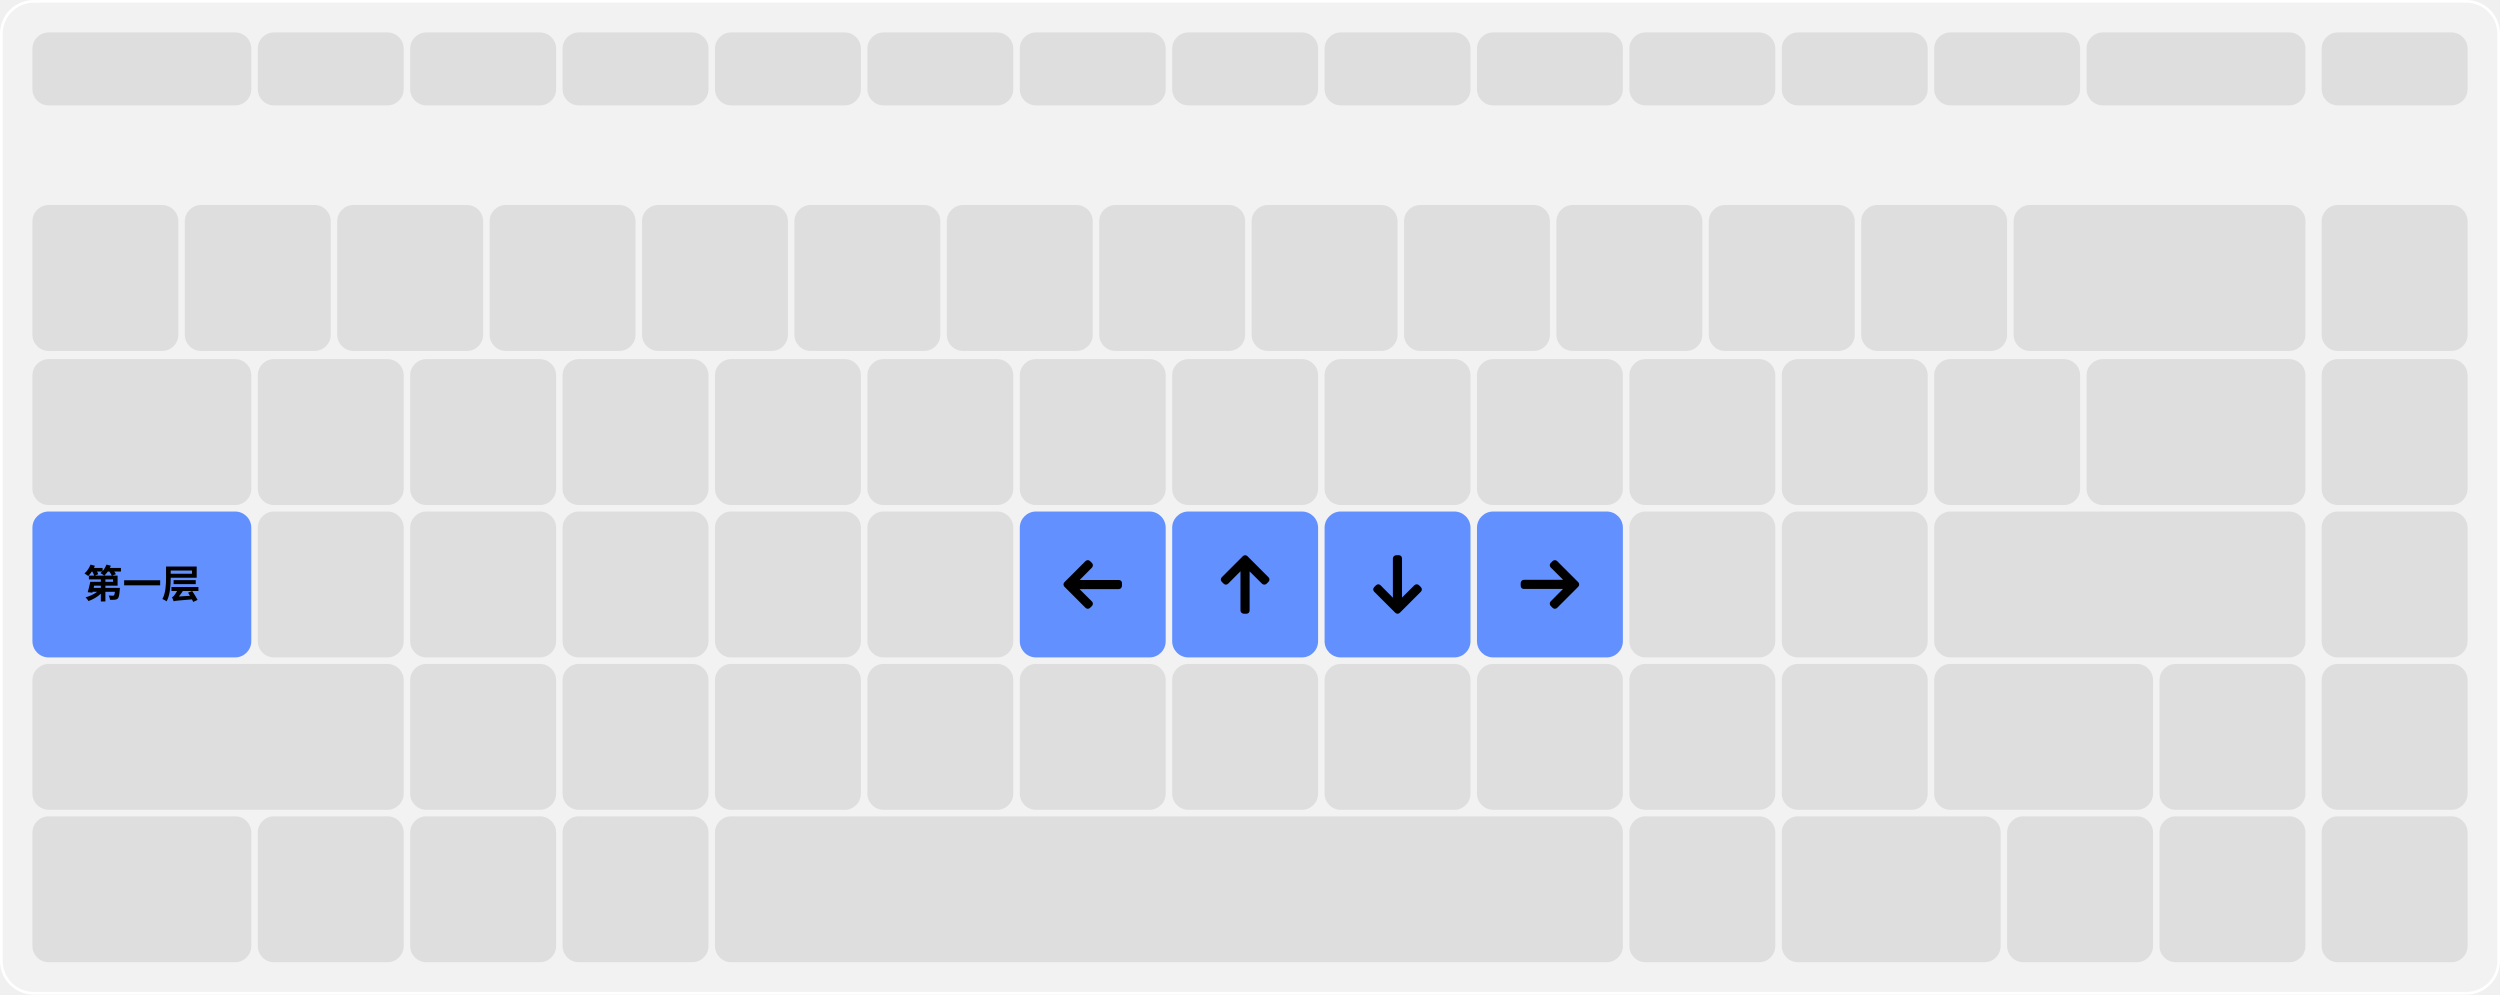
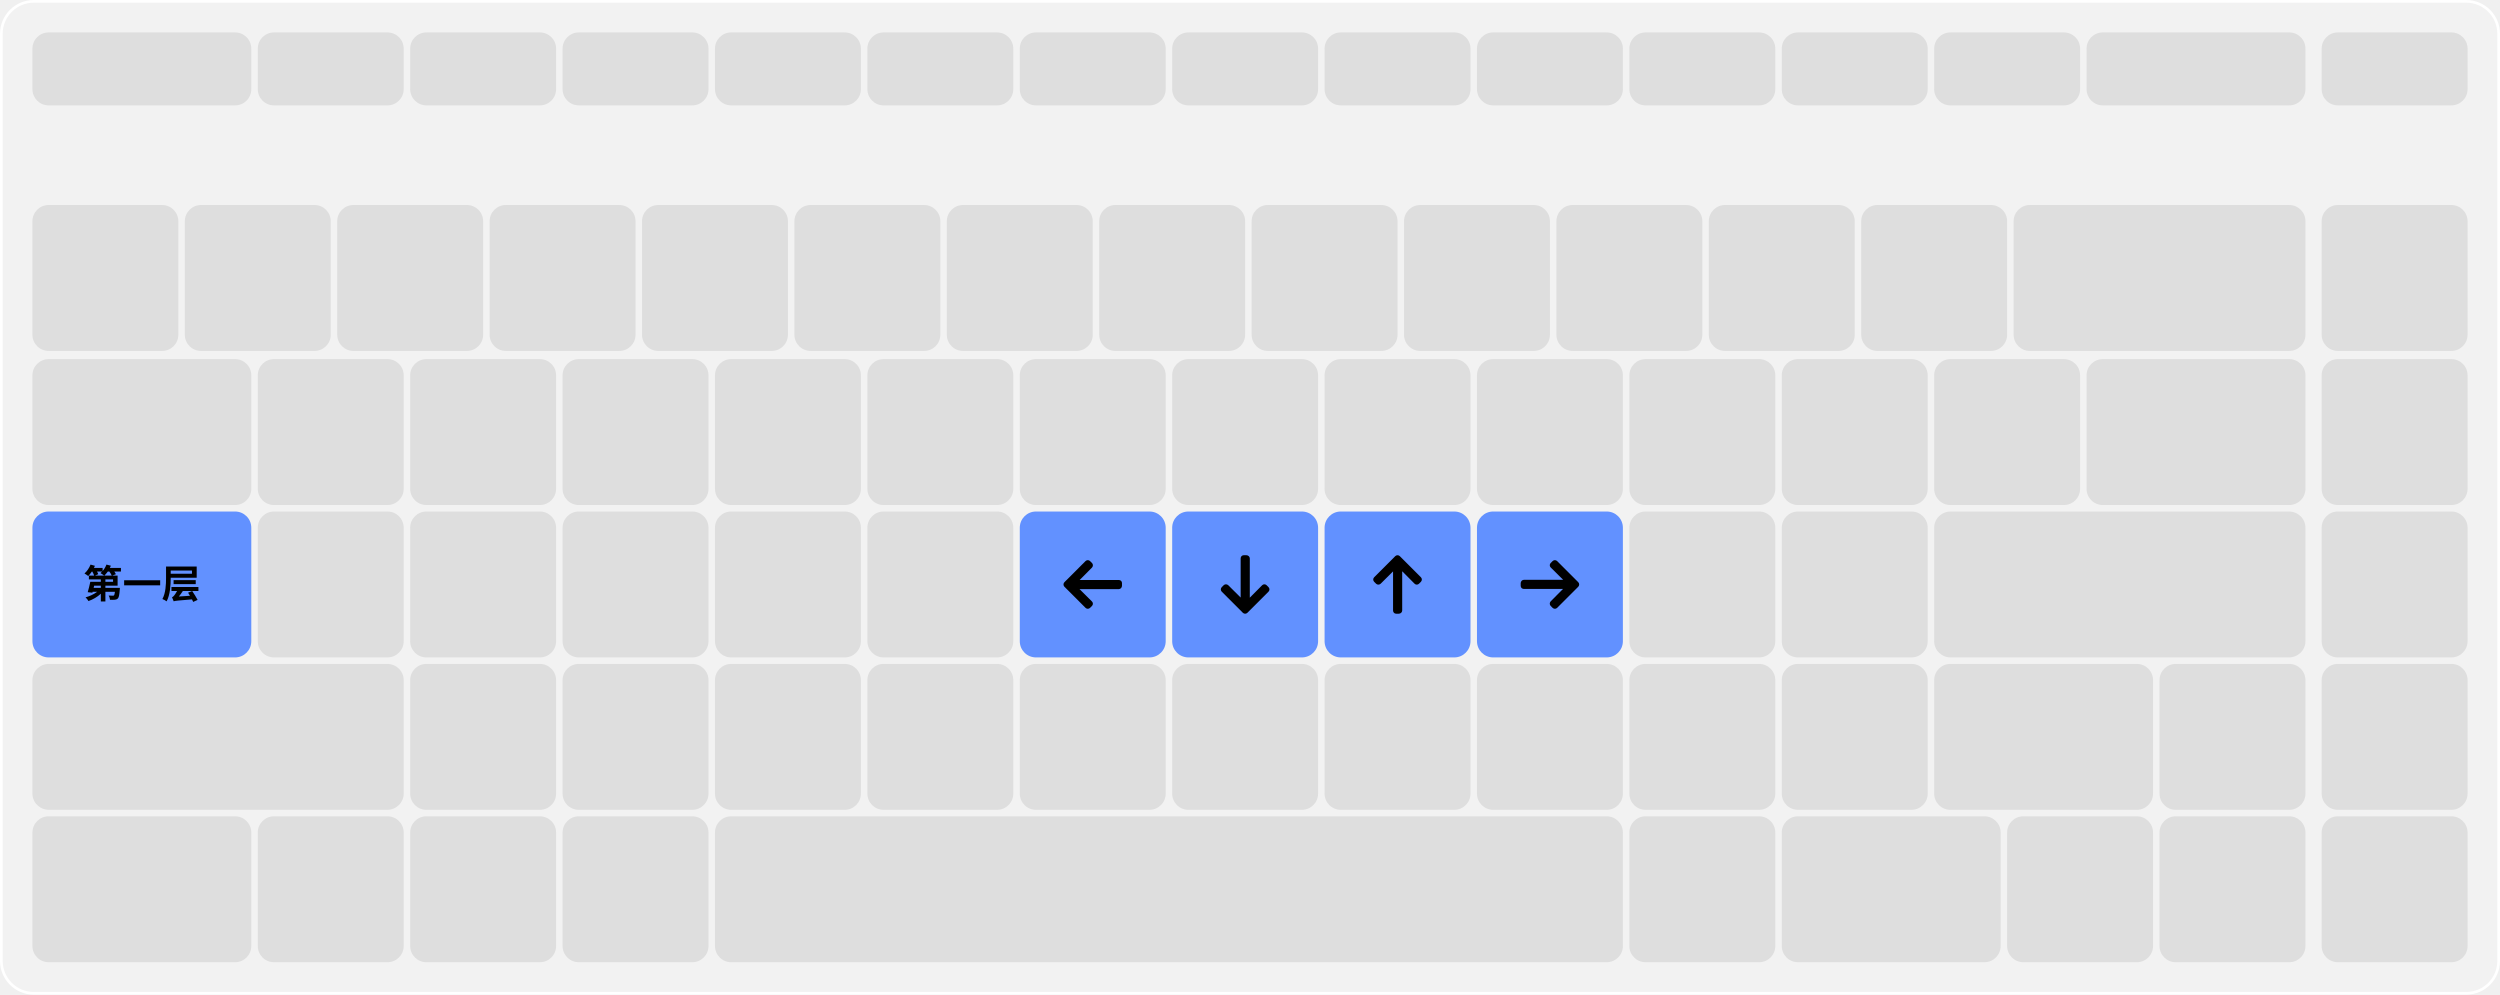
<svg xmlns="http://www.w3.org/2000/svg" width="771" height="306.75" viewBox="0 0 771 306.75" version="1.1" id="SVGRoot">
  <defs id="defs2727" />
  <g id="layer1" style="display:inline" />
  <g id="layer2" style="display:inline">
    <rect style="display:inline;fill:#f2f2f2;fill-opacity:1;stroke:#ffffff;stroke-width:0.831" id="rect3301-2" width="770.169" height="305.919" x="0.416" y="0.416" rx="10" ry="10" />
    <rect style="fill:#dedede;fill-opacity:1;stroke:#ffffff;stroke-width:0;stroke-miterlimit:4;stroke-dasharray:none;stroke-dashoffset:0" id="rect1803" width="45" height="45" x="10" y="63.226" rx="5" ry="5" />
    <rect style="fill:#dedede;fill-opacity:1;stroke:#ffffff;stroke-width:0;stroke-miterlimit:4;stroke-dasharray:none;stroke-dashoffset:0" id="rect1803-6" width="45" height="45" x="57" y="63.226" rx="5" ry="5" />
    <rect style="fill:#dedede;fill-opacity:1;stroke:#ffffff;stroke-width:0;stroke-miterlimit:4;stroke-dasharray:none;stroke-dashoffset:0" id="rect1803-4" width="45" height="45" x="104" y="63.226" rx="5" ry="5" />
    <rect style="fill:#dedede;fill-opacity:1;stroke:#ffffff;stroke-width:0;stroke-miterlimit:4;stroke-dasharray:none;stroke-dashoffset:0" id="rect1803-64" width="45" height="45" x="151" y="63.226" rx="5" ry="5" />
    <rect style="fill:#dedede;fill-opacity:1;stroke:#ffffff;stroke-width:0;stroke-miterlimit:4;stroke-dasharray:none;stroke-dashoffset:0" id="rect1803-3" width="45" height="45" x="198" y="63.226" rx="5" ry="5" />
    <rect style="fill:#dedede;fill-opacity:1;stroke:#ffffff;stroke-width:0;stroke-miterlimit:4;stroke-dasharray:none;stroke-dashoffset:0" id="rect1803-36" width="45" height="45" x="292" y="63.226" rx="5" ry="5" />
    <rect style="fill:#dedede;fill-opacity:1;stroke:#ffffff;stroke-width:0;stroke-miterlimit:4;stroke-dasharray:none;stroke-dashoffset:0" id="rect1803-6-9" width="45" height="45" x="339" y="63.226" rx="5" ry="5" />
    <rect style="fill:#dedede;fill-opacity:1;stroke:#ffffff;stroke-width:0;stroke-miterlimit:4;stroke-dasharray:none;stroke-dashoffset:0" id="rect1803-4-2" width="45" height="45" x="480" y="63.226" rx="5" ry="5" />
    <rect style="fill:#dedede;fill-opacity:1;stroke:#ffffff;stroke-width:0;stroke-miterlimit:4;stroke-dasharray:none;stroke-dashoffset:0" id="rect1803-64-3" width="45" height="45" x="386" y="63.226" rx="5" ry="5" />
    <rect style="fill:#dedede;fill-opacity:1;stroke:#ffffff;stroke-width:0;stroke-miterlimit:4;stroke-dasharray:none;stroke-dashoffset:0" id="rect1803-3-6" width="45" height="45" x="527" y="63.226" rx="5" ry="5" />
    <rect style="fill:#dedede;fill-opacity:1;stroke:#ffffff;stroke-width:0;stroke-miterlimit:4;stroke-dasharray:none;stroke-dashoffset:0" id="rect1803-3-0" width="45" height="45" x="245" y="63.226" rx="5" ry="5" />
    <rect style="fill:#dedede;fill-opacity:1;stroke:#ffffff;stroke-width:0;stroke-miterlimit:4;stroke-dasharray:none;stroke-dashoffset:0" id="rect1803-64-3-9" width="45" height="45" x="433" y="63.226" rx="5" ry="5" />
    <rect style="fill:#dedede;fill-opacity:1;stroke:#ffffff;stroke-width:0;stroke-miterlimit:4;stroke-dasharray:none;stroke-dashoffset:0" id="rect1803-3-6-1" width="45" height="45" x="574" y="63.226" rx="5" ry="5" />
    <rect style="fill:#dedede;fill-opacity:1;stroke:#ffffff;stroke-width:0;stroke-miterlimit:4;stroke-dasharray:none;stroke-dashoffset:0" id="rect1886" width="90" height="45" x="621" y="63.226" rx="5" ry="5" />
    <rect style="fill:#dedede;fill-opacity:1;stroke:#ffffff;stroke-width:0;stroke-miterlimit:4;stroke-dasharray:none" id="rect1786" width="67.5" height="22.5" x="10" y="10" rx="4.985" ry="5" />
    <rect style="fill:#dedede;fill-opacity:1;stroke:#ffffff;stroke-width:0;stroke-miterlimit:4;stroke-dasharray:none" id="rect1786-4" width="67.5" height="22.5" x="643.5" y="10" rx="4.985" ry="5" />
    <rect style="fill:#dedede;fill-opacity:1;stroke:#ffffff;stroke-width:0;stroke-miterlimit:4;stroke-dasharray:none" id="rect889" width="45" height="22.5" x="79.5" y="10" rx="5" ry="5" />
    <rect style="fill:#dedede;fill-opacity:1;stroke:#ffffff;stroke-width:0;stroke-miterlimit:4;stroke-dasharray:none" id="rect889-6" width="45" height="22.5" x="126.5" y="10" rx="5" ry="5" />
    <rect style="fill:#dedede;fill-opacity:1;stroke:#ffffff;stroke-width:0;stroke-miterlimit:4;stroke-dasharray:none" id="rect889-69" width="45" height="22.5" x="173.5" y="10" rx="5" ry="5" />
    <rect style="fill:#dedede;fill-opacity:1;stroke:#ffffff;stroke-width:0;stroke-miterlimit:4;stroke-dasharray:none" id="rect889-6-6" width="45" height="22.5" x="220.5" y="10" rx="5" ry="5" />
    <rect style="fill:#dedede;fill-opacity:1;stroke:#ffffff;stroke-width:0;stroke-miterlimit:4;stroke-dasharray:none" id="rect889-9" width="45" height="22.5" x="267.5" y="10" rx="5" ry="5" />
    <rect style="fill:#dedede;fill-opacity:1;stroke:#ffffff;stroke-width:0;stroke-miterlimit:4;stroke-dasharray:none" id="rect889-6-1" width="45" height="22.5" x="314.5" y="10" rx="5" ry="5" />
    <rect style="fill:#dedede;fill-opacity:1;stroke:#ffffff;stroke-width:0;stroke-miterlimit:4;stroke-dasharray:none" id="rect889-69-5" width="45" height="22.5" x="361.5" y="10" rx="5" ry="5" />
    <rect style="fill:#dedede;fill-opacity:1;stroke:#ffffff;stroke-width:0;stroke-miterlimit:4;stroke-dasharray:none" id="rect889-6-6-5" width="45" height="22.5" x="408.5" y="10" rx="5" ry="5" />
    <rect style="fill:#dedede;fill-opacity:1;stroke:#ffffff;stroke-width:0;stroke-miterlimit:4;stroke-dasharray:none" id="rect889-5" width="45" height="22.5" x="455.5" y="10" rx="5" ry="5" />
    <rect style="fill:#dedede;fill-opacity:1;stroke:#ffffff;stroke-width:0;stroke-miterlimit:4;stroke-dasharray:none" id="rect889-6-8" width="45" height="22.5" x="502.5" y="10" rx="5" ry="5" />
    <rect style="fill:#dedede;fill-opacity:1;stroke:#ffffff;stroke-width:0;stroke-miterlimit:4;stroke-dasharray:none" id="rect889-69-4" width="45" height="22.5" x="549.5" y="10" rx="5" ry="5" />
    <rect style="fill:#dedede;fill-opacity:1;stroke:#ffffff;stroke-width:0;stroke-miterlimit:4;stroke-dasharray:none" id="rect889-6-6-9" width="45" height="22.5" x="596.5" y="10" rx="5" ry="5" />
    <rect style="fill:#dedede;fill-opacity:1;stroke:#ffffff;stroke-width:0;stroke-miterlimit:4;stroke-dasharray:none;stroke-dashoffset:0" id="rect1803-6-1" width="45" height="45" x="79.5" y="110.75" rx="5" ry="5" />
    <rect style="fill:#dedede;fill-opacity:1;stroke:#ffffff;stroke-width:0;stroke-miterlimit:4;stroke-dasharray:none;stroke-dashoffset:0" id="rect1803-4-6" width="45" height="45" x="126.5" y="110.75" rx="5" ry="5" />
    <rect style="fill:#dedede;fill-opacity:1;stroke:#ffffff;stroke-width:0;stroke-miterlimit:4;stroke-dasharray:none;stroke-dashoffset:0" id="rect1803-64-1" width="45" height="45" x="173.5" y="110.75" rx="5" ry="5" />
    <rect style="fill:#dedede;fill-opacity:1;stroke:#ffffff;stroke-width:0;stroke-miterlimit:4;stroke-dasharray:none;stroke-dashoffset:0" id="rect1803-3-5" width="45" height="45" x="220.5" y="110.75" rx="5" ry="5" />
    <rect style="fill:#dedede;fill-opacity:1;stroke:#ffffff;stroke-width:0;stroke-miterlimit:4;stroke-dasharray:none;stroke-dashoffset:0" id="rect1803-36-0" width="45" height="45" x="314.5" y="110.75" rx="5" ry="5" />
    <rect style="fill:#dedede;fill-opacity:1;stroke:#ffffff;stroke-width:0;stroke-miterlimit:4;stroke-dasharray:none;stroke-dashoffset:0" id="rect1803-6-9-7" width="45" height="45" x="361.5" y="110.75" rx="5" ry="5" />
    <rect style="fill:#dedede;fill-opacity:1;stroke:#ffffff;stroke-width:0;stroke-miterlimit:4;stroke-dasharray:none;stroke-dashoffset:0" id="rect1803-4-2-9" width="45" height="45" x="502.5" y="110.75" rx="5" ry="5" />
    <rect style="fill:#dedede;fill-opacity:1;stroke:#ffffff;stroke-width:0;stroke-miterlimit:4;stroke-dasharray:none;stroke-dashoffset:0" id="rect1803-64-3-4" width="45" height="45" x="408.5" y="110.75" rx="5" ry="5" />
    <rect style="fill:#dedede;fill-opacity:1;stroke:#ffffff;stroke-width:0;stroke-miterlimit:4;stroke-dasharray:none;stroke-dashoffset:0" id="rect1803-3-6-5" width="45" height="45" x="549.5" y="110.75" rx="5" ry="5" />
    <rect style="fill:#dedede;fill-opacity:1;stroke:#ffffff;stroke-width:0;stroke-miterlimit:4;stroke-dasharray:none;stroke-dashoffset:0" id="rect1803-3-0-2" width="45" height="45" x="267.5" y="110.75" rx="5" ry="5" />
    <rect style="fill:#dedede;fill-opacity:1;stroke:#ffffff;stroke-width:0;stroke-miterlimit:4;stroke-dasharray:none;stroke-dashoffset:0" id="rect1803-64-3-9-6" width="45" height="45" x="455.5" y="110.75" rx="5" ry="5" />
    <rect style="fill:#dedede;fill-opacity:1;stroke:#ffffff;stroke-width:0;stroke-miterlimit:4;stroke-dasharray:none;stroke-dashoffset:0" id="rect1803-3-6-1-2" width="45" height="45" x="596.5" y="110.75" rx="5" ry="5" />
    <rect style="fill:#dedede;fill-opacity:1;stroke:#ffffff;stroke-width:0;stroke-miterlimit:4;stroke-dasharray:none" id="rect1008" width="67.5" height="45" x="10" y="110.75" rx="5" ry="5" />
    <rect style="fill:#dedede;fill-opacity:1;stroke:#ffffff;stroke-width:0;stroke-miterlimit:4;stroke-dasharray:none" id="rect1008-6" width="67.5" height="45" x="643.5" y="110.75" rx="5" ry="5" />
    <rect style="fill:#dedede;fill-opacity:1;stroke:#ffffff;stroke-width:0;stroke-miterlimit:4;stroke-dasharray:none;stroke-dashoffset:0" id="rect1803-6-1-2" width="45" height="45" x="79.5" y="157.75" rx="5" ry="5" />
    <rect style="fill:#dedede;fill-opacity:1;stroke:#ffffff;stroke-width:0;stroke-miterlimit:4;stroke-dasharray:none;stroke-dashoffset:0" id="rect1803-4-6-9" width="45" height="45" x="126.5" y="157.75" rx="5" ry="5" />
    <rect style="fill:#dedede;fill-opacity:1;stroke:#ffffff;stroke-width:0;stroke-miterlimit:4;stroke-dasharray:none;stroke-dashoffset:0" id="rect1803-64-1-5" width="45" height="45" x="173.5" y="157.75" rx="5" ry="5" />
    <rect style="fill:#dedede;fill-opacity:1;stroke:#ffffff;stroke-width:0;stroke-miterlimit:4;stroke-dasharray:none;stroke-dashoffset:0" id="rect1803-3-5-9" width="45" height="45" x="220.5" y="157.75" rx="5" ry="5" />
    <rect style="fill:#6291ff;fill-opacity:1;stroke:#ffffff;stroke-width:0;stroke-miterlimit:4;stroke-dasharray:none;stroke-dashoffset:0" id="rect1803-36-0-1" width="45" height="45" x="314.5" y="157.75" rx="5" ry="5" />
    <rect style="fill:#6291ff;fill-opacity:1;stroke:#ffffff;stroke-width:0;stroke-miterlimit:4;stroke-dasharray:none;stroke-dashoffset:0" id="rect1803-6-9-7-4" width="45" height="45" x="361.5" y="157.75" rx="5" ry="5" />
    <rect style="fill:#dedede;fill-opacity:1;stroke:#ffffff;stroke-width:0;stroke-miterlimit:4;stroke-dasharray:none;stroke-dashoffset:0" id="rect1803-4-2-9-5" width="45" height="45" x="502.5" y="157.75" rx="5" ry="5" />
    <rect style="fill:#6291ff;fill-opacity:1;stroke:#ffffff;stroke-width:0;stroke-miterlimit:4;stroke-dasharray:none;stroke-dashoffset:0" id="rect1803-64-3-4-8" width="45" height="45" x="408.5" y="157.75" rx="5" ry="5" />
    <rect style="fill:#dedede;fill-opacity:1;stroke:#ffffff;stroke-width:0;stroke-miterlimit:4;stroke-dasharray:none;stroke-dashoffset:0" id="rect1803-3-6-5-7" width="45" height="45" x="549.5" y="157.75" rx="5" ry="5" />
    <rect style="fill:#dedede;fill-opacity:1;stroke:#ffffff;stroke-width:0;stroke-miterlimit:4;stroke-dasharray:none;stroke-dashoffset:0" id="rect1803-3-0-2-5" width="45" height="45" x="267.5" y="157.75" rx="5" ry="5" />
    <rect style="fill:#6291ff;fill-opacity:1;stroke:#ffffff;stroke-width:0;stroke-miterlimit:4;stroke-dasharray:none;stroke-dashoffset:0" id="rect1803-64-3-9-6-4" width="45" height="45" x="455.5" y="157.75" rx="5" ry="5" />
    <rect style="fill:#6291ff;fill-opacity:1;stroke:#ffffff;stroke-width:0;stroke-miterlimit:4;stroke-dasharray:none" id="rect1008-7" width="67.5" height="45" x="10" y="157.75" rx="5" ry="5" />
    <rect style="fill:#dedede;fill-opacity:1;stroke:#ffffff;stroke-width:0;stroke-miterlimit:4;stroke-dasharray:none" id="rect1116" width="114.5" height="45" x="596.5" y="157.75" rx="5.089" ry="5" />
    <rect style="fill:#dedede;fill-opacity:1;stroke:#ffffff;stroke-width:0;stroke-miterlimit:4;stroke-dasharray:none;stroke-dashoffset:0" id="rect1803-6-1-2-3" width="45" height="45" x="126.5" y="204.75" rx="5" ry="5" />
    <rect style="fill:#dedede;fill-opacity:1;stroke:#ffffff;stroke-width:0;stroke-miterlimit:4;stroke-dasharray:none;stroke-dashoffset:0" id="rect1803-4-6-9-6" width="45" height="45" x="173.5" y="204.75" rx="5" ry="5" />
    <rect style="fill:#dedede;fill-opacity:1;stroke:#ffffff;stroke-width:0;stroke-miterlimit:4;stroke-dasharray:none;stroke-dashoffset:0" id="rect1803-64-1-5-5" width="45" height="45" x="220.5" y="204.75" rx="5" ry="5" />
    <rect style="fill:#dedede;fill-opacity:1;stroke:#ffffff;stroke-width:0;stroke-miterlimit:4;stroke-dasharray:none;stroke-dashoffset:0" id="rect1803-3-5-9-6" width="45" height="45" x="267.5" y="204.75" rx="5" ry="5" />
    <rect style="fill:#dedede;fill-opacity:1;stroke:#ffffff;stroke-width:0;stroke-miterlimit:4;stroke-dasharray:none;stroke-dashoffset:0" id="rect1803-36-0-1-2" width="45" height="45" x="361.5" y="204.75" rx="5" ry="5" />
    <rect style="fill:#dedede;fill-opacity:1;stroke:#ffffff;stroke-width:0;stroke-miterlimit:4;stroke-dasharray:none;stroke-dashoffset:0" id="rect1803-6-9-7-4-1" width="45" height="45" x="408.5" y="204.75" rx="5" ry="5" />
    <rect style="fill:#dedede;fill-opacity:1;stroke:#ffffff;stroke-width:0;stroke-miterlimit:4;stroke-dasharray:none;stroke-dashoffset:0" id="rect1803-4-2-9-5-4" width="45" height="45" x="549.5" y="204.75" rx="5" ry="5" />
    <rect style="fill:#dedede;fill-opacity:1;stroke:#ffffff;stroke-width:0;stroke-miterlimit:4;stroke-dasharray:none;stroke-dashoffset:0" id="rect1803-64-3-4-8-3" width="45" height="45" x="455.5" y="204.75" rx="5" ry="5" />
    <rect style="fill:#dedede;fill-opacity:1;stroke:#ffffff;stroke-width:0;stroke-miterlimit:4;stroke-dasharray:none;stroke-dashoffset:0" id="rect1803-3-6-5-7-1" width="45" height="45" x="666" y="204.75" rx="5" ry="5" />
    <rect style="fill:#dedede;fill-opacity:1;stroke:#ffffff;stroke-width:0;stroke-miterlimit:4;stroke-dasharray:none;stroke-dashoffset:0" id="rect1803-3-0-2-5-6" width="45" height="45" x="314.5" y="204.75" rx="5" ry="5" />
    <rect style="fill:#dedede;fill-opacity:1;stroke:#ffffff;stroke-width:0;stroke-miterlimit:4;stroke-dasharray:none;stroke-dashoffset:0" id="rect1803-64-3-9-6-4-5" width="45" height="45" x="502.5" y="204.75" rx="5" ry="5" />
    <rect style="fill:#dedede;fill-opacity:1;stroke:#ffffff;stroke-width:0;stroke-miterlimit:4;stroke-dasharray:none" id="rect1008-7-9" width="67.5" height="45" x="596.5" y="204.75" rx="5" ry="5" />
    <rect style="fill:#dedede;fill-opacity:1;stroke:#ffffff;stroke-width:0;stroke-miterlimit:4;stroke-dasharray:none" id="rect1116-9" width="114.5" height="45" x="10" y="204.75" rx="5.089" ry="5" />
    <rect style="fill:#dedede;fill-opacity:1;stroke:#ffffff;stroke-width:0;stroke-miterlimit:4;stroke-dasharray:none;stroke-dashoffset:0" id="rect1803-6-1-2-3-3" width="45" height="45" x="79.5" y="251.75" rx="5" ry="5" />
    <rect style="fill:#dedede;fill-opacity:1;stroke:#ffffff;stroke-width:0;stroke-miterlimit:4;stroke-dasharray:none;stroke-dashoffset:0" id="rect1803-4-6-9-6-5" width="45" height="45" x="126.5" y="251.75" rx="5" ry="5" />
    <rect style="fill:#dedede;fill-opacity:1;stroke:#ffffff;stroke-width:0;stroke-miterlimit:4;stroke-dasharray:none;stroke-dashoffset:0" id="rect1803-64-1-5-5-5" width="45" height="45" x="173.5" y="251.75" rx="5" ry="5" />
    <rect style="fill:#dedede;fill-opacity:1;stroke:#ffffff;stroke-width:0;stroke-miterlimit:4;stroke-dasharray:none;stroke-dashoffset:0" id="rect1803-3-5-9-6-9" width="45" height="45" x="502.5" y="251.75" rx="5" ry="5" />
    <rect style="fill:#dedede;fill-opacity:1;stroke:#ffffff;stroke-width:0;stroke-miterlimit:4;stroke-dasharray:none;stroke-dashoffset:0" id="rect1803-36-0-1-2-9" width="45" height="45" x="619" y="251.75" rx="5" ry="5" />
    <rect style="fill:#dedede;fill-opacity:1;stroke:#ffffff;stroke-width:0;stroke-miterlimit:4;stroke-dasharray:none;stroke-dashoffset:0" id="rect1803-3-0-2-5-6-0" width="45" height="45" x="666" y="251.75" rx="5" ry="5" />
    <rect style="fill:#dedede;fill-opacity:1;stroke:#ffffff;stroke-width:0;stroke-miterlimit:4;stroke-dasharray:none" id="rect1008-7-9-9-6" width="67.5" height="45" x="549.5" y="251.75" rx="5" ry="5" />
    <rect style="fill:#dedede;fill-opacity:1;stroke:#ffffff;stroke-width:0;stroke-miterlimit:4;stroke-dasharray:none" id="rect1229" width="280" height="45" x="220.5" y="251.75" rx="5" ry="5" />
    <rect style="fill:#dedede;fill-opacity:1;stroke:#ffffff;stroke-width:0;stroke-miterlimit:4;stroke-dasharray:none" id="rect1008-7-7" width="67.5" height="45" x="10" y="251.75" rx="5" ry="5" />
    <rect style="fill:#dedede;fill-opacity:1;stroke:#ffffff;stroke-width:0;stroke-miterlimit:4;stroke-dasharray:none;stroke-dashoffset:0" id="rect889-69-4-9" width="45" height="22.5" x="716" y="10" rx="5" ry="5" />
    <rect style="fill:#dedede;fill-opacity:1;stroke:#ffffff;stroke-width:0;stroke-miterlimit:4;stroke-dasharray:none;stroke-dashoffset:0" id="rect1803-3-6-1-5" width="45" height="45" x="716" y="63.226" rx="5" ry="5" />
    <rect style="fill:#dedede;fill-opacity:1;stroke:#ffffff;stroke-width:0;stroke-miterlimit:4;stroke-dasharray:none;stroke-dashoffset:0" id="rect1803-3-6-1-9" width="45" height="45" x="716" y="110.75" rx="5" ry="5" />
    <rect style="fill:#dedede;fill-opacity:1;stroke:#ffffff;stroke-width:0;stroke-miterlimit:4;stroke-dasharray:none;stroke-dashoffset:0" id="rect1803-3-6-1-93" width="45" height="45" x="716" y="157.75" rx="5" ry="5" />
    <rect style="fill:#dedede;fill-opacity:1;stroke:#ffffff;stroke-width:0;stroke-miterlimit:4;stroke-dasharray:none;stroke-dashoffset:0" id="rect1803-3-6-1-93-7" width="45" height="45" x="716" y="204.75" rx="5" ry="5" />
    <rect style="fill:#dedede;fill-opacity:1;stroke:#ffffff;stroke-width:0;stroke-miterlimit:4;stroke-dasharray:none;stroke-dashoffset:0" id="rect1803-3-6-1-93-7-6" width="45" height="45" x="716" y="251.75" rx="5" ry="5" />
-     <g id="g2358" transform="matrix(0.03666764,0,0,0.03666764,421.9798,171.2298)">
+     <g id="g2358" transform="matrix(-0.03666764,0,0,0.03666764,393.0202,171.2298)">
      <g id="g2356">
        <path d="m 442.668,268.536 -16.116,-16.12 c -5.06,-5.068 -11.824,-7.872 -19.024,-7.872 -7.208,0 -14.584,2.804 -19.644,7.872 L 283.688,355.992 V 26.924 C 283.688,12.084 272.856,0 258.02,0 h -22.804 c -14.832,0 -28.404,12.084 -28.404,26.924 v 330.24 L 102.824,252.416 c -5.068,-5.068 -11.444,-7.872 -18.652,-7.872 -7.2,0 -13.776,2.804 -18.84,7.872 l -16.028,16.12 c -10.488,10.492 -10.444,27.56 0.044,38.052 l 177.576,177.556 c 5.056,5.056 11.84,7.856 19.1,7.856 h 0.076 c 7.204,0 13.972,-2.8 19.028,-7.856 l 177.54,-177.552 c 10.496,-10.488 10.496,-27.564 0,-38.056 z" id="path2354" />
      </g>
    </g>
-     <g id="g2358-5" transform="matrix(0.03666764,0,0,-0.03666764,374.9798,189.2702)" style="display:inline">
+     <g id="g2358-5" transform="matrix(-0.03666764,0,0,-0.03666764,440.0202,189.2702)" style="display:inline">
      <g id="g2356-6">
        <path d="m 442.668,268.536 -16.116,-16.12 c -5.06,-5.068 -11.824,-7.872 -19.024,-7.872 -7.208,0 -14.584,2.804 -19.644,7.872 L 283.688,355.992 V 26.924 C 283.688,12.084 272.856,0 258.02,0 h -22.804 c -14.832,0 -28.404,12.084 -28.404,26.924 v 330.24 L 102.824,252.416 c -5.068,-5.068 -11.444,-7.872 -18.652,-7.872 -7.2,0 -13.776,2.804 -18.84,7.872 l -16.028,16.12 c -10.488,10.492 -10.444,27.56 0.044,38.052 l 177.576,177.556 c 5.056,5.056 11.84,7.856 19.1,7.856 h 0.076 c 7.204,0 13.972,-2.8 19.028,-7.856 l 177.54,-177.552 c 10.496,-10.488 10.496,-27.564 0,-38.056 z" id="path2354-6" />
      </g>
    </g>
    <g id="g2358-5-0" transform="matrix(0,0.03666764,0.03666764,0,468.9798,171.2298)" style="display:inline">
      <g id="g2356-6-0">
        <path d="m 442.668,268.536 -16.116,-16.12 c -5.06,-5.068 -11.824,-7.872 -19.024,-7.872 -7.208,0 -14.584,2.804 -19.644,7.872 L 283.688,355.992 V 26.924 C 283.688,12.084 272.856,0 258.02,0 h -22.804 c -14.832,0 -28.404,12.084 -28.404,26.924 v 330.24 L 102.824,252.416 c -5.068,-5.068 -11.444,-7.872 -18.652,-7.872 -7.2,0 -13.776,2.804 -18.84,7.872 l -16.028,16.12 c -10.488,10.492 -10.444,27.56 0.044,38.052 l 177.576,177.556 c 5.056,5.056 11.84,7.856 19.1,7.856 h 0.076 c 7.204,0 13.972,-2.8 19.028,-7.856 l 177.54,-177.552 c 10.496,-10.488 10.496,-27.564 0,-38.056 z" id="path2354-6-6" />
      </g>
    </g>
    <g id="g2358-5-5" transform="matrix(0,-0.03666764,-0.03666764,0,346.0202,189.2702)" style="display:inline">
      <g id="g2356-6-7">
        <path d="m 442.668,268.536 -16.116,-16.12 c -5.06,-5.068 -11.824,-7.872 -19.024,-7.872 -7.208,0 -14.584,2.804 -19.644,7.872 L 283.688,355.992 V 26.924 C 283.688,12.084 272.856,0 258.02,0 h -22.804 c -14.832,0 -28.404,12.084 -28.404,26.924 v 330.24 L 102.824,252.416 c -5.068,-5.068 -11.444,-7.872 -18.652,-7.872 -7.2,0 -13.776,2.804 -18.84,7.872 l -16.028,16.12 c -10.488,10.492 -10.444,27.56 0.044,38.052 l 177.576,177.556 c 5.056,5.056 11.84,7.856 19.1,7.856 h 0.076 c 7.204,0 13.972,-2.8 19.028,-7.856 l 177.54,-177.552 c 10.496,-10.488 10.496,-27.564 0,-38.056 z" id="path2354-6-1" />
      </g>
    </g>
  </g>
  <g id="layer3">
    <text xml:space="preserve" style="font-style:normal;font-variant:normal;font-weight:bold;font-stretch:normal;font-size:12px;line-height:1.25;font-family:sans-serif;-inkscape-font-specification:'sans-serif Bold';fill:#000000;fill-opacity:1;stroke:none" x="25.832" y="184.416" id="text2309">
      <tspan id="tspan2307" x="25.832" y="184.416">第一层</tspan>
    </text>
  </g>
</svg>
